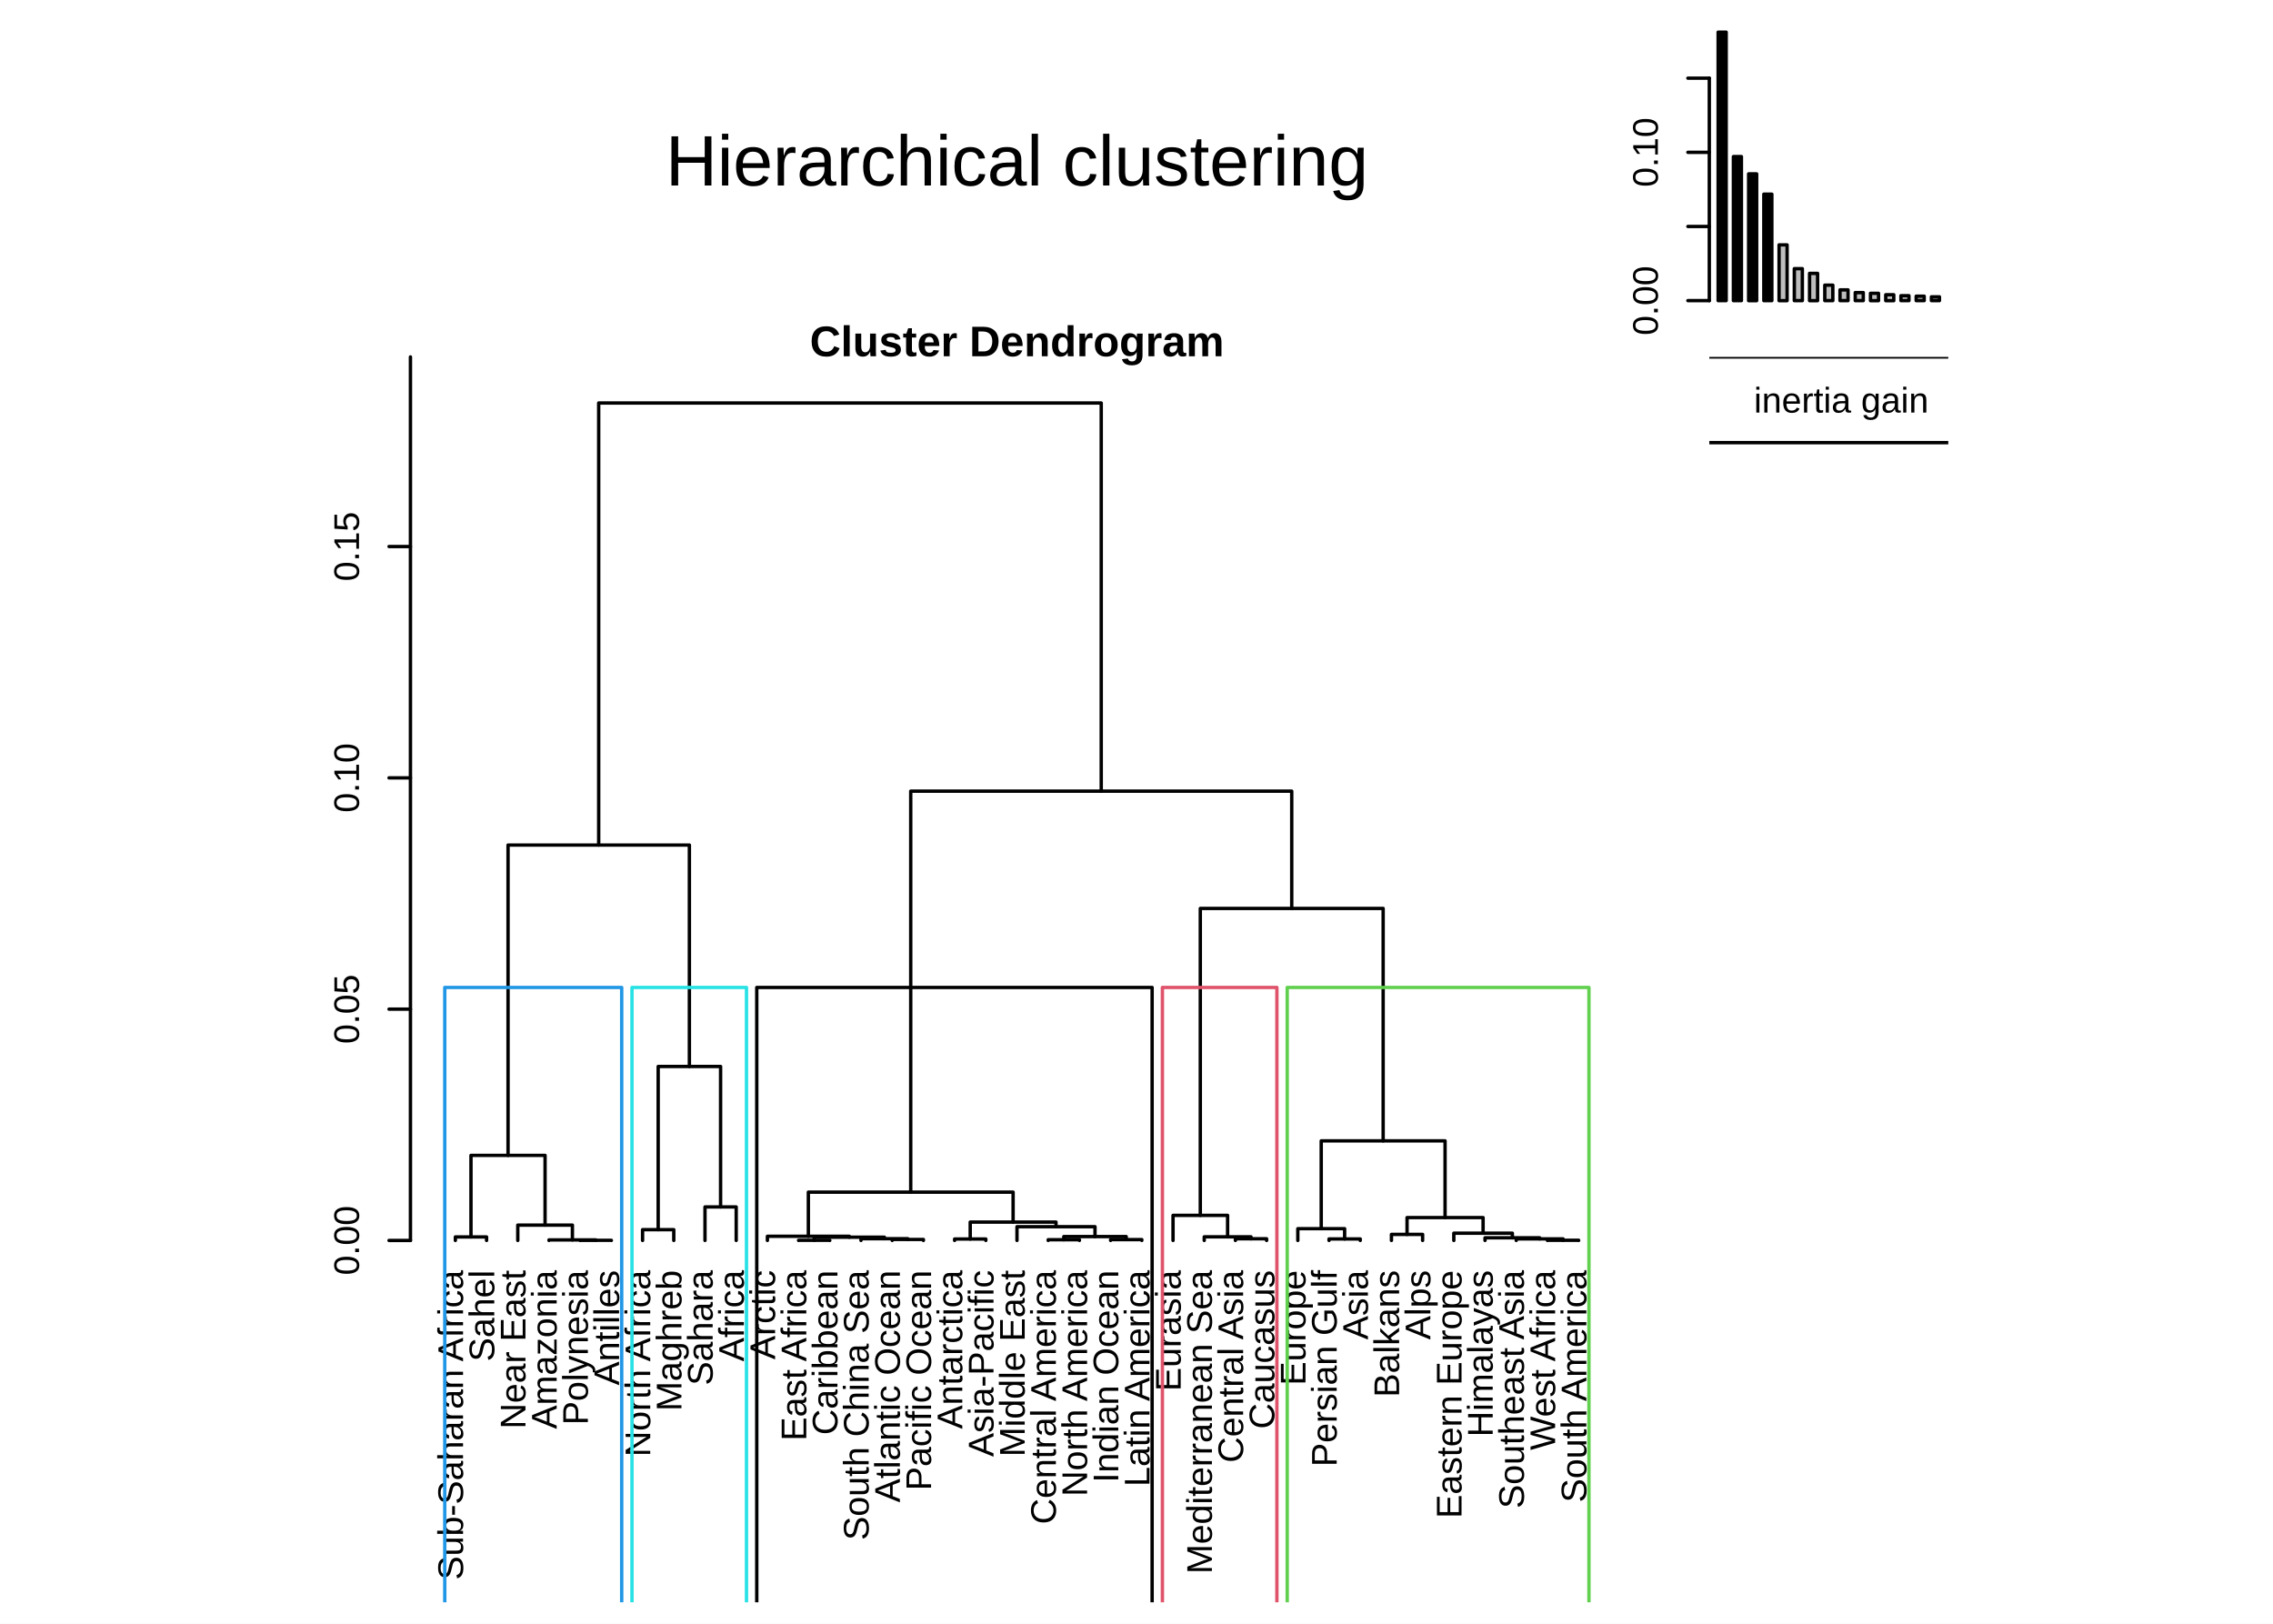
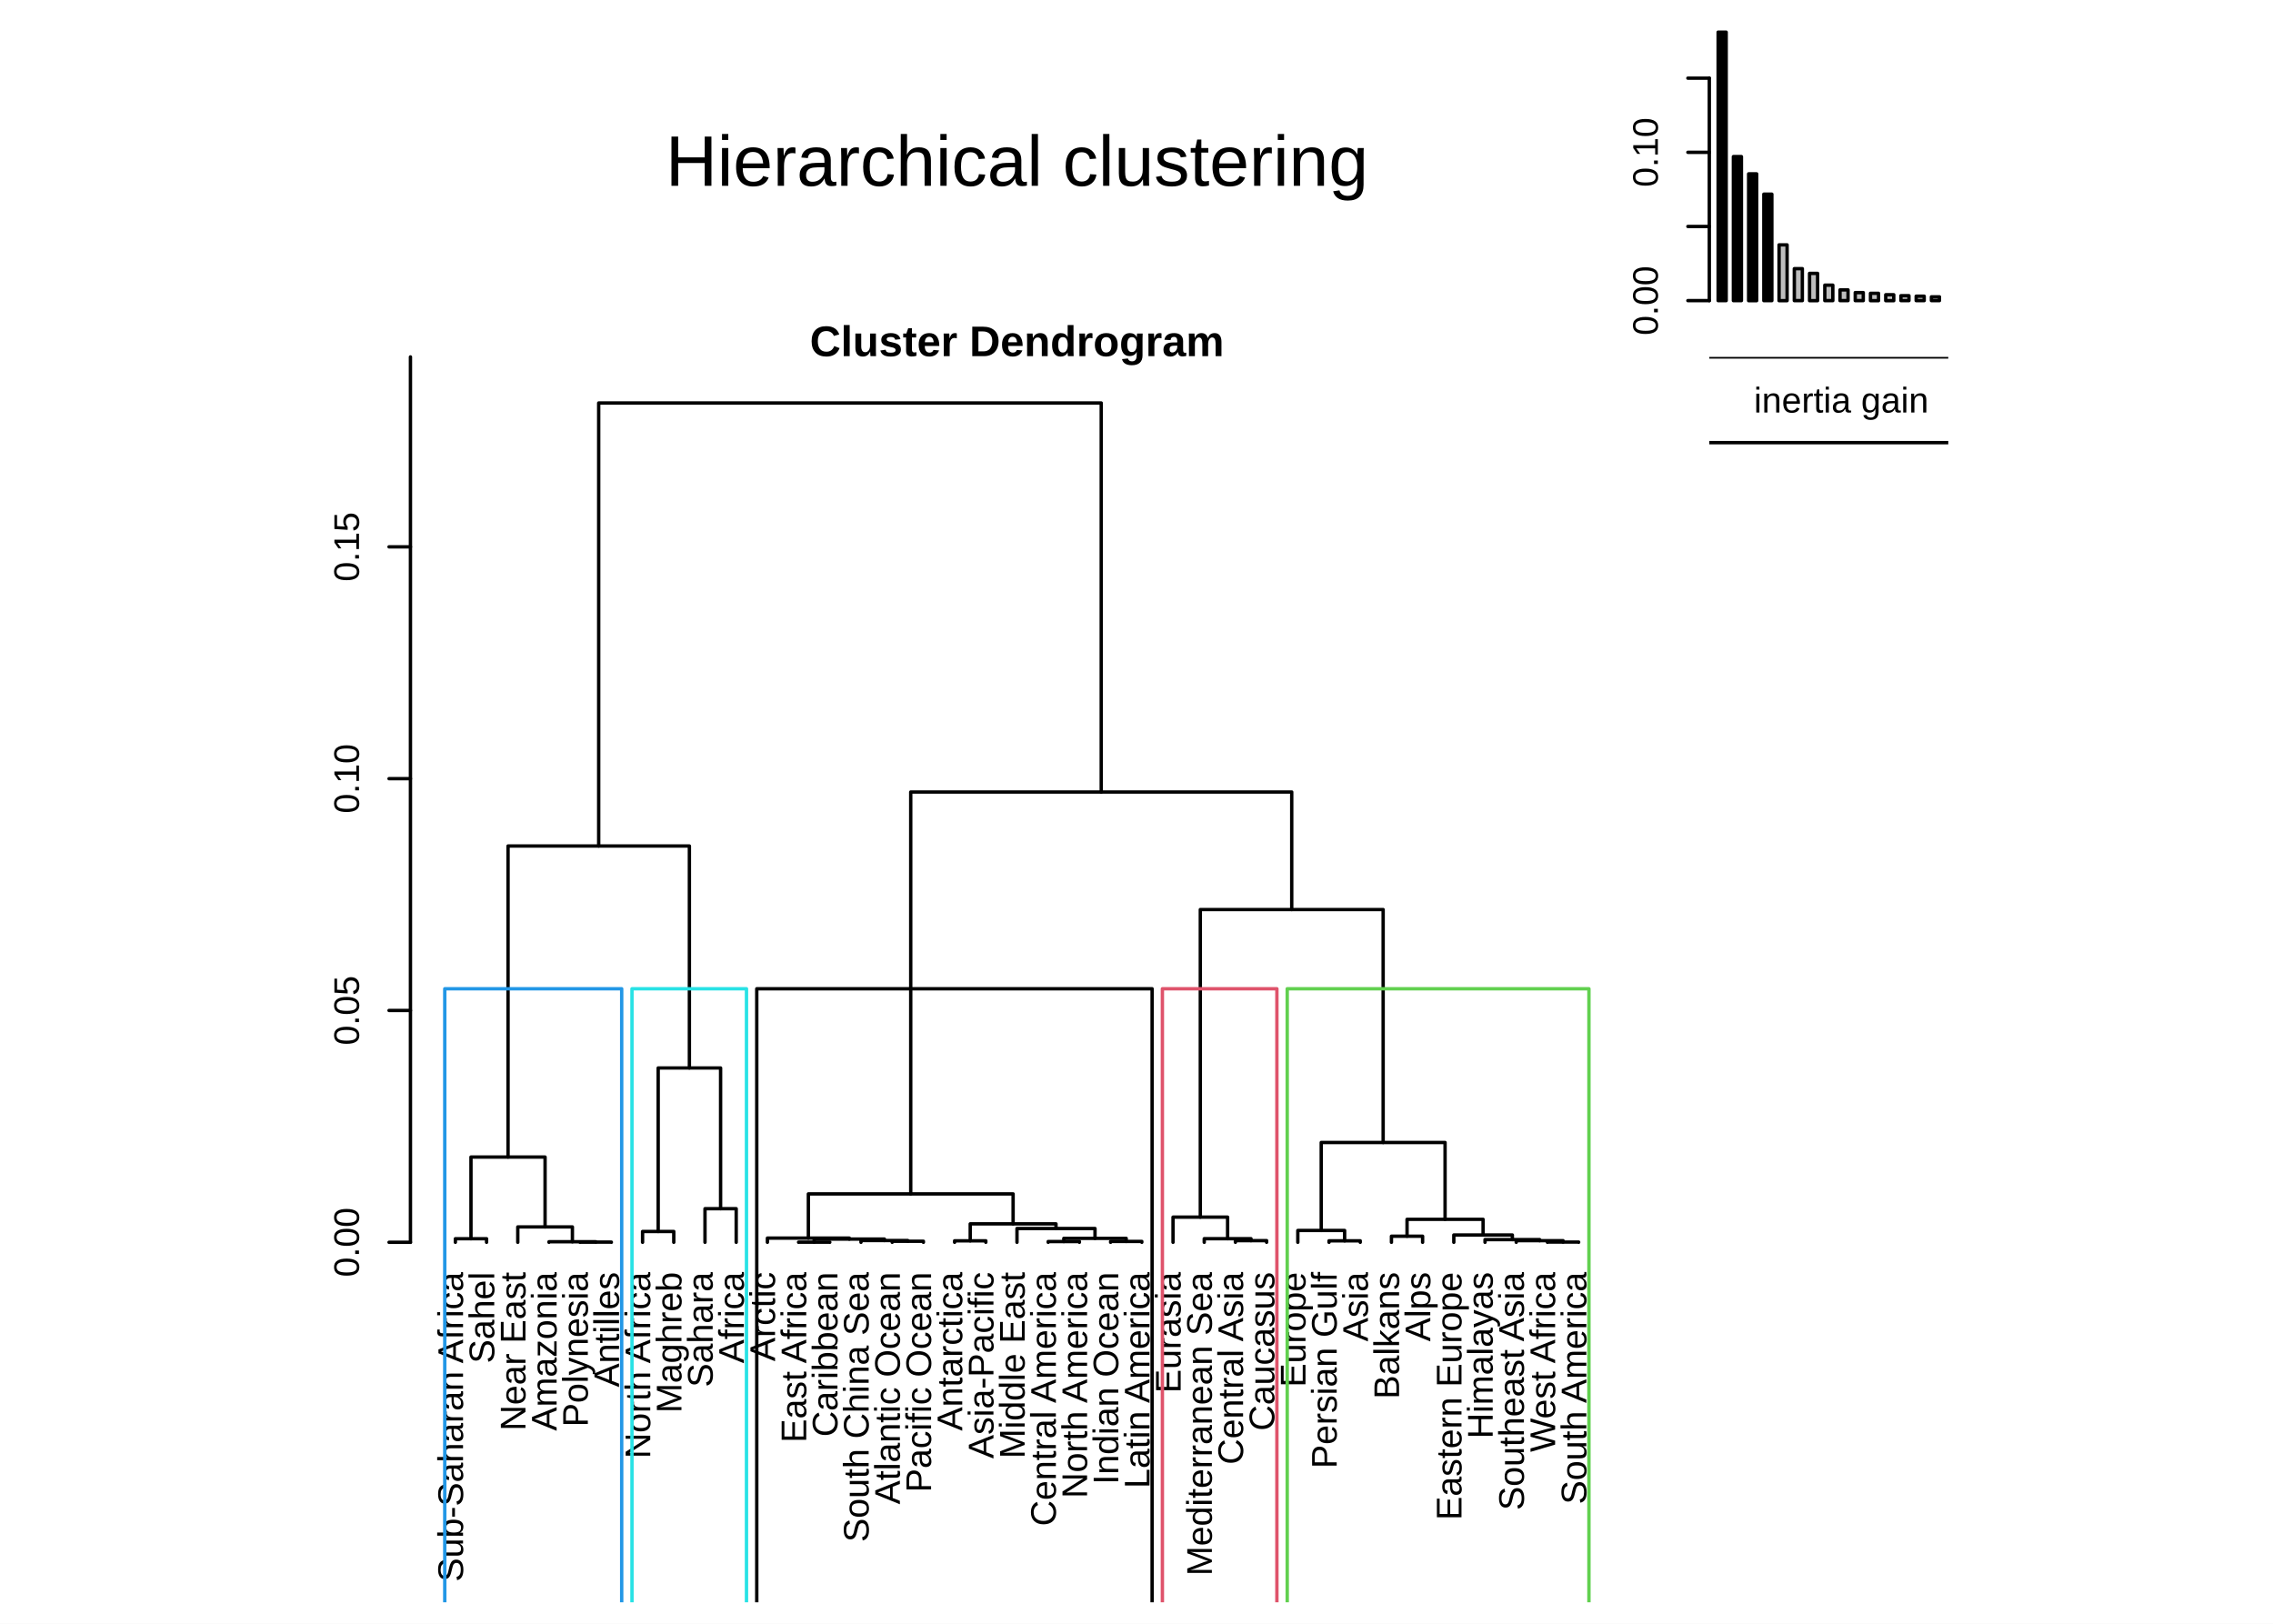
<svg xmlns="http://www.w3.org/2000/svg" class="svglite" width="504.00pt" height="360.00pt" viewBox="0 0 504.00 360.00">
  <defs>
    <style type="text/css">
    .svglite line, .svglite polyline, .svglite polygon, .svglite path, .svglite rect, .svglite circle {
      fill: none;
      stroke: #000000;
      stroke-linecap: round;
      stroke-linejoin: round;
      stroke-miterlimit: 10.00;
    }
  </style>
  </defs>
  <rect width="100%" height="100%" style="stroke: none; fill: #FFFFFF;" />
  <defs>
    <clipPath id="cpMC4wMHw1MDQuMDB8MC4wMHwzNjAuMDA=">
      <rect x="0.00" y="0.00" width="504.00" height="360.00" />
    </clipPath>
  </defs>
  <g clip-path="url(#cpMC4wMHw1MDQuMDB8MC4wMHwzNjAuMDA=)">
</g>
  <defs>
    <clipPath id="cpMzYwLjAwfDQzMi4wMHwwLjAwfDcyLjAw">
      <rect x="360.00" y="0.00" width="72.00" height="72.00" />
    </clipPath>
  </defs>
  <g clip-path="url(#cpMzYwLjAwfDQzMi4wMHwwLjAwfDcyLjAw)">
    <rect x="380.97" y="7.13" width="1.78" height="59.52" style="stroke-width: 0.75; fill: #000000;" />
    <rect x="384.35" y="34.72" width="1.78" height="31.93" style="stroke-width: 0.75; fill: #000000;" />
    <rect x="387.73" y="38.55" width="1.78" height="28.11" style="stroke-width: 0.75; fill: #000000;" />
    <rect x="391.10" y="43.05" width="1.78" height="23.60" style="stroke-width: 0.75; fill: #000000;" />
    <rect x="394.48" y="54.29" width="1.78" height="12.37" style="stroke-width: 0.75; fill: #BEBEBE;" />
    <rect x="397.86" y="59.57" width="1.78" height="7.08" style="stroke-width: 0.75; fill: #BEBEBE;" />
    <rect x="401.24" y="60.61" width="1.78" height="6.05" style="stroke-width: 0.75; fill: #BEBEBE;" />
    <rect x="404.62" y="63.22" width="1.78" height="3.43" style="stroke-width: 0.75; fill: #BEBEBE;" />
    <rect x="407.99" y="64.27" width="1.78" height="2.38" style="stroke-width: 0.75; fill: #BEBEBE;" />
    <rect x="411.37" y="64.87" width="1.78" height="1.78" style="stroke-width: 0.75; fill: #BEBEBE;" />
    <rect x="414.75" y="65.03" width="1.78" height="1.63" style="stroke-width: 0.75; fill: #BEBEBE;" />
    <rect x="418.13" y="65.35" width="1.78" height="1.31" style="stroke-width: 0.75; fill: #BEBEBE;" />
    <rect x="421.50" y="65.56" width="1.78" height="1.09" style="stroke-width: 0.75; fill: #BEBEBE;" />
    <rect x="424.88" y="65.67" width="1.78" height="0.98" style="stroke-width: 0.75; fill: #BEBEBE;" />
    <rect x="428.26" y="65.81" width="1.78" height="0.84" style="stroke-width: 0.75; fill: #BEBEBE;" />
  </g>
  <g clip-path="url(#cpMC4wMHw1MDQuMDB8MC4wMHwzNjAuMDA=)">
    <line x1="379.01" y1="66.65" x2="379.01" y2="17.33" style="stroke-width: 0.75;" />
    <line x1="379.01" y1="66.65" x2="374.26" y2="66.65" style="stroke-width: 0.75;" />
    <line x1="379.01" y1="50.21" x2="374.26" y2="50.21" style="stroke-width: 0.75;" />
    <line x1="379.01" y1="33.77" x2="374.26" y2="33.77" style="stroke-width: 0.75;" />
    <line x1="379.01" y1="17.33" x2="374.26" y2="17.33" style="stroke-width: 0.75;" />
    <text transform="translate(367.60,66.65) rotate(-90)" text-anchor="middle" style="font-size: 7.92px; font-family: Arial;" textLength="15.39px" lengthAdjust="spacingAndGlyphs">0.00</text>
    <text transform="translate(367.60,33.77) rotate(-90)" text-anchor="middle" style="font-size: 7.92px; font-family: Arial;" textLength="15.39px" lengthAdjust="spacingAndGlyphs">0.10</text>
  </g>
  <defs>
    <clipPath id="cpOTEuMDF8MzYwLjAwfDcuMTN8NjcuMjU=">
      <rect x="91.01" y="7.13" width="268.99" height="60.12" />
    </clipPath>
  </defs>
  <g clip-path="url(#cpOTEuMDF8MzYwLjAwfDcuMTN8NjcuMjU=)">
    <circle cx="225.50" cy="37.19" r="1.78" style="stroke-width: 0.75; stroke: #FFFFFF;" />
  </g>
  <defs>
    <clipPath id="cpNzIuMDB8MzYwLjAwfDAuMDB8NzIuMDA=">
      <rect x="72.00" y="0.00" width="288.00" height="72.00" />
    </clipPath>
  </defs>
  <g clip-path="url(#cpNzIuMDB8MzYwLjAwfDAuMDB8NzIuMDA=)">
</g>
  <g clip-path="url(#cpOTEuMDF8MzYwLjAwfDcuMTN8NjcuMjU=)">
-     <text x="225.50" y="41.13" text-anchor="middle" style="font-size: 15.84px; font-family: Arial;" textLength="155.71px" lengthAdjust="spacingAndGlyphs">Hierarchical clustering</text>
+     <text x="225.50" y="41.19" text-anchor="middle" style="font-size: 15.84px; font-family: Arial;" textLength="155.64px" lengthAdjust="spacingAndGlyphs">Hierarchical clustering</text>
  </g>
  <defs>
    <clipPath id="cpMzc5LjAxfDQzMi4wMHw3OS4xM3wzNTUuMjU=">
      <rect x="379.01" y="79.13" width="52.99" height="276.12" />
    </clipPath>
  </defs>
  <g clip-path="url(#cpMzc5LjAxfDQzMi4wMHw3OS4xM3wzNTUuMjU=)">
    <circle cx="405.50" cy="217.19" r="1.78" style="stroke-width: 0.75; stroke: #FFFFFF;" />
  </g>
  <defs>
    <clipPath id="cpMzYwLjAwfDQzMi4wMHw3Mi4wMHwzNjAuMDA=">
      <rect x="360.00" y="72.00" width="72.00" height="288.00" />
    </clipPath>
  </defs>
  <g clip-path="url(#cpMzYwLjAwfDQzMi4wMHw3Mi4wMHwzNjAuMDA=)">
</g>
  <g clip-path="url(#cpMzc5LjAxfDQzMi4wMHw3OS4xM3wzNTUuMjU=)">
    <rect x="374.65" y="79.13" width="61.72" height="19.01" style="stroke-width: 0.75;" />
-     <text x="388.90" y="91.47" style="font-size: 7.92px; font-family: Arial;" textLength="43.08px" lengthAdjust="spacingAndGlyphs">inertia gain  </text>
+     <text x="388.90" y="91.46" style="font-size: 7.92px; font-family: Arial;" textLength="43.08px" lengthAdjust="spacingAndGlyphs">inertia gain  </text>
  </g>
  <defs>
    <clipPath id="cpOTEuMDF8MzYwLjAwfDc5LjEzfDM1NS4yNQ==">
      <rect x="91.01" y="79.13" width="268.99" height="276.12" />
    </clipPath>
  </defs>
  <g clip-path="url(#cpOTEuMDF8MzYwLjAwfDc5LjEzfDM1NS4yNQ==)">
</g>
  <defs>
    <clipPath id="cpNzIuMDB8MzYwLjAwfDcyLjAwfDM2MC4wMA==">
      <rect x="72.00" y="72.00" width="288.00" height="288.00" />
    </clipPath>
  </defs>
  <g clip-path="url(#cpNzIuMDB8MzYwLjAwfDcyLjAwfDM2MC4wMA==)">
-     <text transform="translate(102.67,281.61) rotate(-90)" text-anchor="end" style="font-size: 7.92px; font-family: Arial;" textLength="69.01px" lengthAdjust="spacingAndGlyphs">Sub-Saharan Africa</text>
-     <text transform="translate(109.59,281.61) rotate(-90)" text-anchor="end" style="font-size: 7.92px; font-family: Arial;" textLength="20.22px" lengthAdjust="spacingAndGlyphs">Sahel</text>
-     <polyline points="100.97,275.02 100.97,274.24 107.89,274.24 107.89,275.02 " style="stroke-width: 0.75;" />
-     <text transform="translate(116.51,281.61) rotate(-90)" text-anchor="end" style="font-size: 7.92px; font-family: Arial;" textLength="35.16px" lengthAdjust="spacingAndGlyphs">Near East</text>
-     <text transform="translate(123.43,281.61) rotate(-90)" text-anchor="end" style="font-size: 7.92px; font-family: Arial;" textLength="35.16px" lengthAdjust="spacingAndGlyphs">Amazonia</text>
-     <text transform="translate(130.35,281.61) rotate(-90)" text-anchor="end" style="font-size: 7.92px; font-family: Arial;" textLength="34.29px" lengthAdjust="spacingAndGlyphs">Polynesia</text>
-     <text transform="translate(137.27,281.61) rotate(-90)" text-anchor="end" style="font-size: 7.92px; font-family: Arial;" textLength="25.49px" lengthAdjust="spacingAndGlyphs">Antilles</text>
-     <polyline points="128.64,275.02 128.64,274.99 135.56,274.99 135.56,275.02 " style="stroke-width: 0.75;" />
-     <polyline points="121.73,275.02 121.73,274.90 132.10,274.90 132.10,274.99 " style="stroke-width: 0.75;" />
-     <polyline points="114.81,275.02 114.81,271.62 126.92,271.62 126.92,274.90 " style="stroke-width: 0.75;" />
-     <polyline points="104.43,274.24 104.43,256.16 120.86,256.16 120.86,271.62 " style="stroke-width: 0.75;" />
-     <text transform="translate(144.18,281.61) rotate(-90)" text-anchor="end" style="font-size: 7.92px; font-family: Arial;" textLength="41.75px" lengthAdjust="spacingAndGlyphs">North Africa</text>
-     <text transform="translate(151.10,281.61) rotate(-90)" text-anchor="end" style="font-size: 7.92px; font-family: Arial;" textLength="31.22px" lengthAdjust="spacingAndGlyphs">Maghreb</text>
-     <polyline points="142.48,275.02 142.48,272.63 149.40,272.63 149.40,275.02 " style="stroke-width: 0.75;" />
-     <text transform="translate(158.02,281.61) rotate(-90)" text-anchor="end" style="font-size: 7.92px; font-family: Arial;" textLength="25.50px" lengthAdjust="spacingAndGlyphs">Sahara</text>
-     <text transform="translate(164.94,281.61) rotate(-90)" text-anchor="end" style="font-size: 7.92px; font-family: Arial;" textLength="20.21px" lengthAdjust="spacingAndGlyphs">Africa</text>
-     <polyline points="156.32,275.02 156.32,267.59 163.24,267.59 163.24,275.02 " style="stroke-width: 0.75;" />
-     <polyline points="145.94,272.63 145.94,236.45 159.78,236.45 159.78,267.59 " style="stroke-width: 0.75;" />
-     <polyline points="112.65,256.16 112.65,187.36 152.86,187.36 152.86,236.45 " style="stroke-width: 0.75;" />
-     <text transform="translate(171.86,281.61) rotate(-90)" text-anchor="end" style="font-size: 7.92px; font-family: Arial;" textLength="19.76px" lengthAdjust="spacingAndGlyphs">Arctic</text>
-     <text transform="translate(178.78,281.61) rotate(-90)" text-anchor="end" style="font-size: 7.92px; font-family: Arial;" textLength="38.22px" lengthAdjust="spacingAndGlyphs">East Africa</text>
-     <text transform="translate(185.69,281.61) rotate(-90)" text-anchor="end" style="font-size: 7.92px; font-family: Arial;" textLength="36.50px" lengthAdjust="spacingAndGlyphs">Caribbean</text>
-     <polyline points="177.07,275.02 177.07,274.99 183.99,274.99 183.99,275.02 " style="stroke-width: 0.75;" />
-     <text transform="translate(192.61,281.61) rotate(-90)" text-anchor="end" style="font-size: 7.92px; font-family: Arial;" textLength="59.79px" lengthAdjust="spacingAndGlyphs">South China Sea</text>
-     <text transform="translate(199.53,281.61) rotate(-90)" text-anchor="end" style="font-size: 7.92px; font-family: Arial;" textLength="51.42px" lengthAdjust="spacingAndGlyphs">Atlantic Ocean</text>
-     <text transform="translate(206.45,281.61) rotate(-90)" text-anchor="end" style="font-size: 7.92px; font-family: Arial;" textLength="48.78px" lengthAdjust="spacingAndGlyphs">Pacific Ocean</text>
-     <polyline points="197.83,275.02 197.83,274.80 204.75,274.80 204.75,275.02 " style="stroke-width: 0.75;" />
-     <polyline points="190.91,275.02 190.91,274.63 201.29,274.63 201.29,274.80 " style="stroke-width: 0.75;" />
-     <polyline points="180.53,274.99 180.53,274.30 196.10,274.30 196.10,274.63 " style="stroke-width: 0.75;" />
-     <polyline points="170.16,275.02 170.16,274.10 188.32,274.10 188.32,274.30 " style="stroke-width: 0.75;" />
-     <text transform="translate(213.37,281.61) rotate(-90)" text-anchor="end" style="font-size: 7.92px; font-family: Arial;" textLength="35.16px" lengthAdjust="spacingAndGlyphs">Antarctica</text>
-     <text transform="translate(220.29,281.61) rotate(-90)" text-anchor="end" style="font-size: 7.92px; font-family: Arial;" textLength="41.30px" lengthAdjust="spacingAndGlyphs">Asia-Pacific</text>
-     <polyline points="211.67,275.02 211.67,274.70 218.59,274.70 218.59,275.02 " style="stroke-width: 0.75;" />
-     <text transform="translate(227.21,281.61) rotate(-90)" text-anchor="end" style="font-size: 7.92px; font-family: Arial;" textLength="41.31px" lengthAdjust="spacingAndGlyphs">Middle East</text>
-     <text transform="translate(234.12,281.61) rotate(-90)" text-anchor="end" style="font-size: 7.92px; font-family: Arial;" textLength="56.69px" lengthAdjust="spacingAndGlyphs">Central America</text>
-     <text transform="translate(241.04,281.61) rotate(-90)" text-anchor="end" style="font-size: 7.92px; font-family: Arial;" textLength="50.54px" lengthAdjust="spacingAndGlyphs">North America</text>
-     <polyline points="232.42,275.02 232.42,274.86 239.34,274.86 239.34,275.02 " style="stroke-width: 0.75;" />
-     <text transform="translate(247.96,281.61) rotate(-90)" text-anchor="end" style="font-size: 7.92px; font-family: Arial;" textLength="47.04px" lengthAdjust="spacingAndGlyphs">Indian Ocean</text>
-     <text transform="translate(254.88,281.61) rotate(-90)" text-anchor="end" style="font-size: 7.92px; font-family: Arial;" textLength="48.35px" lengthAdjust="spacingAndGlyphs">Latin America</text>
-     <polyline points="246.26,275.02 246.26,274.83 253.18,274.83 253.18,275.02 " style="stroke-width: 0.75;" />
-     <polyline points="235.88,274.86 235.88,274.16 249.72,274.16 249.72,274.83 " style="stroke-width: 0.75;" />
-     <polyline points="225.50,275.02 225.50,271.97 242.80,271.97 242.80,274.16 " style="stroke-width: 0.75;" />
-     <polyline points="215.13,274.70 215.13,270.95 234.15,270.95 234.15,271.97 " style="stroke-width: 0.75;" />
-     <polyline points="179.24,274.10 179.24,264.31 224.64,264.31 224.64,270.95 " style="stroke-width: 0.75;" />
-     <text transform="translate(261.80,281.61) rotate(-90)" text-anchor="end" style="font-size: 7.92px; font-family: Arial;" textLength="26.81px" lengthAdjust="spacingAndGlyphs">Eurasia</text>
-     <text transform="translate(268.72,281.61) rotate(-90)" text-anchor="end" style="font-size: 7.92px; font-family: Arial;" textLength="67.27px" lengthAdjust="spacingAndGlyphs">Mediterranean Sea</text>
-     <text transform="translate(275.64,281.61) rotate(-90)" text-anchor="end" style="font-size: 7.92px; font-family: Arial;" textLength="43.07px" lengthAdjust="spacingAndGlyphs">Central Asia</text>
-     <text transform="translate(282.55,281.61) rotate(-90)" text-anchor="end" style="font-size: 7.92px; font-family: Arial;" textLength="35.16px" lengthAdjust="spacingAndGlyphs">Caucasus</text>
-     <polyline points="273.93,275.02 273.93,274.65 280.85,274.65 280.85,275.02 " style="stroke-width: 0.75;" />
-     <polyline points="267.02,275.02 267.02,274.22 277.39,274.22 277.39,274.65 " style="stroke-width: 0.75;" />
-     <polyline points="260.10,275.02 260.10,269.46 272.20,269.46 272.20,274.22 " style="stroke-width: 0.75;" />
-     <text transform="translate(289.47,281.61) rotate(-90)" text-anchor="end" style="font-size: 7.92px; font-family: Arial;" textLength="25.50px" lengthAdjust="spacingAndGlyphs">Europe</text>
-     <text transform="translate(296.39,281.61) rotate(-90)" text-anchor="end" style="font-size: 7.92px; font-family: Arial;" textLength="43.51px" lengthAdjust="spacingAndGlyphs">Persian Gulf</text>
-     <text transform="translate(303.31,281.61) rotate(-90)" text-anchor="end" style="font-size: 7.92px; font-family: Arial;" textLength="15.38px" lengthAdjust="spacingAndGlyphs">Asia</text>
-     <polyline points="294.69,275.02 294.69,274.69 301.61,274.69 301.61,275.02 " style="stroke-width: 0.75;" />
-     <polyline points="287.77,275.02 287.77,272.41 298.15,272.41 298.15,274.69 " style="stroke-width: 0.75;" />
-     <text transform="translate(310.23,281.61) rotate(-90)" text-anchor="end" style="font-size: 7.92px; font-family: Arial;" textLength="28.13px" lengthAdjust="spacingAndGlyphs">Balkans</text>
-     <text transform="translate(317.15,281.61) rotate(-90)" text-anchor="end" style="font-size: 7.92px; font-family: Arial;" textLength="15.38px" lengthAdjust="spacingAndGlyphs">Alps</text>
-     <polyline points="308.53,275.02 308.53,273.68 315.44,273.68 315.44,275.02 " style="stroke-width: 0.75;" />
-     <text transform="translate(324.07,281.61) rotate(-90)" text-anchor="end" style="font-size: 7.92px; font-family: Arial;" textLength="54.95px" lengthAdjust="spacingAndGlyphs">Eastern Europe</text>
-     <text transform="translate(330.98,281.61) rotate(-90)" text-anchor="end" style="font-size: 7.92px; font-family: Arial;" textLength="36.91px" lengthAdjust="spacingAndGlyphs">Himalayas</text>
-     <text transform="translate(337.90,281.61) rotate(-90)" text-anchor="end" style="font-size: 7.92px; font-family: Arial;" textLength="53.19px" lengthAdjust="spacingAndGlyphs">Southeast Asia</text>
-     <text transform="translate(344.82,281.61) rotate(-90)" text-anchor="end" style="font-size: 7.92px; font-family: Arial;" textLength="40.41px" lengthAdjust="spacingAndGlyphs">West Africa</text>
-     <text transform="translate(351.74,281.61) rotate(-90)" text-anchor="end" style="font-size: 7.92px; font-family: Arial;" textLength="51.86px" lengthAdjust="spacingAndGlyphs">South America</text>
-     <polyline points="343.12,275.02 343.12,274.98 350.04,274.98 350.04,275.02 " style="stroke-width: 0.75;" />
-     <polyline points="336.20,275.02 336.20,274.67 346.58,274.67 346.58,274.98 " style="stroke-width: 0.75;" />
-     <polyline points="329.28,275.02 329.28,274.43 341.39,274.43 341.39,274.67 " style="stroke-width: 0.75;" />
-     <polyline points="322.36,275.02 322.36,273.41 335.34,273.41 335.34,274.43 " style="stroke-width: 0.75;" />
-     <polyline points="311.99,273.68 311.99,269.95 328.85,269.95 328.85,273.41 " style="stroke-width: 0.75;" />
-     <polyline points="292.96,272.41 292.96,252.94 320.42,252.94 320.42,269.95 " style="stroke-width: 0.75;" />
-     <polyline points="266.15,269.46 266.15,201.41 306.69,201.41 306.69,252.94 " style="stroke-width: 0.75;" />
-     <polyline points="201.94,264.31 201.94,175.41 286.42,175.41 286.42,201.41 " style="stroke-width: 0.75;" />
-     <polyline points="132.75,187.36 132.75,89.35 244.18,89.35 244.18,175.41 " style="stroke-width: 0.75;" />
+     <text transform="translate(102.67,282.02) rotate(-90)" text-anchor="end" style="font-size: 7.92px; font-family: Arial;" textLength="68.57px" lengthAdjust="spacingAndGlyphs">Sub-Saharan Africa</text>
+     <text transform="translate(109.59,282.02) rotate(-90)" text-anchor="end" style="font-size: 7.92px; font-family: Arial;" textLength="20.22px" lengthAdjust="spacingAndGlyphs">Sahel</text>
+     <polyline points="100.97,275.43 100.97,274.64 107.89,274.64 107.89,275.43 " style="stroke-width: 0.75;" />
+     <text transform="translate(116.51,282.02) rotate(-90)" text-anchor="end" style="font-size: 7.92px; font-family: Arial;" textLength="35.16px" lengthAdjust="spacingAndGlyphs">Near East</text>
+     <text transform="translate(123.42,282.02) rotate(-90)" text-anchor="end" style="font-size: 7.92px; font-family: Arial;" textLength="35.16px" lengthAdjust="spacingAndGlyphs">Amazonia</text>
+     <text transform="translate(130.34,282.02) rotate(-90)" text-anchor="end" style="font-size: 7.92px; font-family: Arial;" textLength="34.29px" lengthAdjust="spacingAndGlyphs">Polynesia</text>
+     <text transform="translate(137.26,282.02) rotate(-90)" text-anchor="end" style="font-size: 7.92px; font-family: Arial;" textLength="25.49px" lengthAdjust="spacingAndGlyphs">Antilles</text>
+     <polyline points="128.64,275.43 128.64,275.39 135.56,275.39 135.56,275.43 " style="stroke-width: 0.75;" />
+     <polyline points="121.73,275.43 121.73,275.31 132.10,275.31 132.10,275.39 " style="stroke-width: 0.75;" />
+     <polyline points="114.81,275.43 114.81,272.02 126.92,272.02 126.92,275.31 " style="stroke-width: 0.75;" />
+     <polyline points="104.43,274.64 104.43,256.53 120.86,256.53 120.86,272.02 " style="stroke-width: 0.75;" />
+     <text transform="translate(144.18,282.02) rotate(-90)" text-anchor="end" style="font-size: 7.92px; font-family: Arial;" textLength="41.31px" lengthAdjust="spacingAndGlyphs">North Africa</text>
+     <text transform="translate(151.10,282.02) rotate(-90)" text-anchor="end" style="font-size: 7.92px; font-family: Arial;" textLength="31.22px" lengthAdjust="spacingAndGlyphs">Maghreb</text>
+     <polyline points="142.48,275.43 142.48,273.03 149.40,273.03 149.40,275.43 " style="stroke-width: 0.75;" />
+     <text transform="translate(158.02,282.02) rotate(-90)" text-anchor="end" style="font-size: 7.92px; font-family: Arial;" textLength="25.50px" lengthAdjust="spacingAndGlyphs">Sahara</text>
+     <text transform="translate(164.94,282.02) rotate(-90)" text-anchor="end" style="font-size: 7.92px; font-family: Arial;" textLength="20.21px" lengthAdjust="spacingAndGlyphs">Africa</text>
+     <polyline points="156.32,275.43 156.32,267.98 163.24,267.98 163.24,275.43 " style="stroke-width: 0.75;" />
+     <polyline points="145.94,273.03 145.94,236.78 159.78,236.78 159.78,267.98 " style="stroke-width: 0.75;" />
+     <polyline points="112.65,256.53 112.65,187.57 152.86,187.57 152.86,236.78 " style="stroke-width: 0.75;" />
+     <text transform="translate(171.85,282.02) rotate(-90)" text-anchor="end" style="font-size: 7.92px; font-family: Arial;" textLength="19.76px" lengthAdjust="spacingAndGlyphs">Arctic</text>
+     <text transform="translate(178.77,282.02) rotate(-90)" text-anchor="end" style="font-size: 7.92px; font-family: Arial;" textLength="37.79px" lengthAdjust="spacingAndGlyphs">East Africa</text>
+     <text transform="translate(185.69,282.02) rotate(-90)" text-anchor="end" style="font-size: 7.92px; font-family: Arial;" textLength="36.50px" lengthAdjust="spacingAndGlyphs">Caribbean</text>
+     <polyline points="177.07,275.43 177.07,275.40 183.99,275.40 183.99,275.43 " style="stroke-width: 0.75;" />
+     <text transform="translate(192.61,282.02) rotate(-90)" text-anchor="end" style="font-size: 7.92px; font-family: Arial;" textLength="59.79px" lengthAdjust="spacingAndGlyphs">South China Sea</text>
+     <text transform="translate(199.53,282.02) rotate(-90)" text-anchor="end" style="font-size: 7.92px; font-family: Arial;" textLength="51.42px" lengthAdjust="spacingAndGlyphs">Atlantic Ocean</text>
+     <text transform="translate(206.45,282.02) rotate(-90)" text-anchor="end" style="font-size: 7.92px; font-family: Arial;" textLength="48.78px" lengthAdjust="spacingAndGlyphs">Pacific Ocean</text>
+     <polyline points="197.83,275.43 197.83,275.20 204.75,275.20 204.75,275.43 " style="stroke-width: 0.75;" />
+     <polyline points="190.91,275.43 190.91,275.04 201.29,275.04 201.29,275.20 " style="stroke-width: 0.75;" />
+     <polyline points="180.53,275.40 180.53,274.71 196.10,274.71 196.10,275.04 " style="stroke-width: 0.75;" />
+     <polyline points="170.16,275.43 170.16,274.50 188.32,274.50 188.32,274.71 " style="stroke-width: 0.75;" />
+     <text transform="translate(213.36,282.02) rotate(-90)" text-anchor="end" style="font-size: 7.92px; font-family: Arial;" textLength="35.16px" lengthAdjust="spacingAndGlyphs">Antarctica</text>
+     <text transform="translate(220.28,282.02) rotate(-90)" text-anchor="end" style="font-size: 7.92px; font-family: Arial;" textLength="41.30px" lengthAdjust="spacingAndGlyphs">Asia-Pacific</text>
+     <polyline points="211.67,275.43 211.67,275.10 218.59,275.10 218.59,275.43 " style="stroke-width: 0.75;" />
+     <text transform="translate(227.20,282.02) rotate(-90)" text-anchor="end" style="font-size: 7.92px; font-family: Arial;" textLength="41.31px" lengthAdjust="spacingAndGlyphs">Middle East</text>
+     <text transform="translate(234.12,282.02) rotate(-90)" text-anchor="end" style="font-size: 7.92px; font-family: Arial;" textLength="56.25px" lengthAdjust="spacingAndGlyphs">Central America</text>
+     <text transform="translate(241.04,282.02) rotate(-90)" text-anchor="end" style="font-size: 7.92px; font-family: Arial;" textLength="50.10px" lengthAdjust="spacingAndGlyphs">North America</text>
+     <polyline points="232.42,275.43 232.42,275.26 239.34,275.26 239.34,275.43 " style="stroke-width: 0.75;" />
+     <text transform="translate(247.96,282.02) rotate(-90)" text-anchor="end" style="font-size: 7.92px; font-family: Arial;" textLength="47.04px" lengthAdjust="spacingAndGlyphs">Indian Ocean</text>
+     <text transform="translate(254.88,282.02) rotate(-90)" text-anchor="end" style="font-size: 7.92px; font-family: Arial;" textLength="47.91px" lengthAdjust="spacingAndGlyphs">Latin America</text>
+     <polyline points="246.26,275.43 246.26,275.24 253.18,275.24 253.18,275.43 " style="stroke-width: 0.75;" />
+     <polyline points="235.88,275.26 235.88,274.56 249.72,274.56 249.72,275.24 " style="stroke-width: 0.75;" />
+     <polyline points="225.50,275.43 225.50,272.37 242.80,272.37 242.80,274.56 " style="stroke-width: 0.75;" />
+     <polyline points="215.13,275.10 215.13,271.34 234.15,271.34 234.15,272.37 " style="stroke-width: 0.75;" />
+     <polyline points="179.24,274.50 179.24,264.70 224.64,264.70 224.64,271.34 " style="stroke-width: 0.75;" />
+     <text transform="translate(261.79,282.02) rotate(-90)" text-anchor="end" style="font-size: 7.92px; font-family: Arial;" textLength="26.81px" lengthAdjust="spacingAndGlyphs">Eurasia</text>
+     <text transform="translate(268.71,282.02) rotate(-90)" text-anchor="end" style="font-size: 7.92px; font-family: Arial;" textLength="67.27px" lengthAdjust="spacingAndGlyphs">Mediterranean Sea</text>
+     <text transform="translate(275.63,282.02) rotate(-90)" text-anchor="end" style="font-size: 7.92px; font-family: Arial;" textLength="42.63px" lengthAdjust="spacingAndGlyphs">Central Asia</text>
+     <text transform="translate(282.55,282.02) rotate(-90)" text-anchor="end" style="font-size: 7.92px; font-family: Arial;" textLength="35.16px" lengthAdjust="spacingAndGlyphs">Caucasus</text>
+     <polyline points="273.93,275.43 273.93,275.06 280.85,275.06 280.85,275.43 " style="stroke-width: 0.75;" />
+     <polyline points="267.02,275.43 267.02,274.63 277.39,274.63 277.39,275.06 " style="stroke-width: 0.75;" />
+     <polyline points="260.10,275.43 260.10,269.85 272.20,269.85 272.20,274.63 " style="stroke-width: 0.75;" />
+     <text transform="translate(289.47,282.02) rotate(-90)" text-anchor="end" style="font-size: 7.92px; font-family: Arial;" textLength="25.50px" lengthAdjust="spacingAndGlyphs">Europe</text>
+     <text transform="translate(296.39,282.02) rotate(-90)" text-anchor="end" style="font-size: 7.92px; font-family: Arial;" textLength="43.51px" lengthAdjust="spacingAndGlyphs">Persian Gulf</text>
+     <text transform="translate(303.31,282.02) rotate(-90)" text-anchor="end" style="font-size: 7.92px; font-family: Arial;" textLength="15.38px" lengthAdjust="spacingAndGlyphs">Asia</text>
+     <polyline points="294.69,275.43 294.69,275.10 301.61,275.10 301.61,275.43 " style="stroke-width: 0.75;" />
+     <polyline points="287.77,275.43 287.77,272.81 298.15,272.81 298.15,275.10 " style="stroke-width: 0.75;" />
+     <text transform="translate(310.22,282.02) rotate(-90)" text-anchor="end" style="font-size: 7.92px; font-family: Arial;" textLength="28.13px" lengthAdjust="spacingAndGlyphs">Balkans</text>
+     <text transform="translate(317.14,282.02) rotate(-90)" text-anchor="end" style="font-size: 7.92px; font-family: Arial;" textLength="15.38px" lengthAdjust="spacingAndGlyphs">Alps</text>
+     <polyline points="308.53,275.43 308.53,274.08 315.44,274.08 315.44,275.43 " style="stroke-width: 0.75;" />
+     <text transform="translate(324.06,282.02) rotate(-90)" text-anchor="end" style="font-size: 7.92px; font-family: Arial;" textLength="54.95px" lengthAdjust="spacingAndGlyphs">Eastern Europe</text>
+     <text transform="translate(330.98,282.02) rotate(-90)" text-anchor="end" style="font-size: 7.92px; font-family: Arial;" textLength="36.91px" lengthAdjust="spacingAndGlyphs">Himalayas</text>
+     <text transform="translate(337.90,282.02) rotate(-90)" text-anchor="end" style="font-size: 7.92px; font-family: Arial;" textLength="52.75px" lengthAdjust="spacingAndGlyphs">Southeast Asia</text>
+     <text transform="translate(344.82,282.02) rotate(-90)" text-anchor="end" style="font-size: 7.92px; font-family: Arial;" textLength="39.83px" lengthAdjust="spacingAndGlyphs">West Africa</text>
+     <text transform="translate(351.74,282.02) rotate(-90)" text-anchor="end" style="font-size: 7.92px; font-family: Arial;" textLength="51.42px" lengthAdjust="spacingAndGlyphs">South America</text>
+     <polyline points="343.12,275.43 343.12,275.38 350.04,275.38 350.04,275.43 " style="stroke-width: 0.75;" />
+     <polyline points="336.20,275.43 336.20,275.07 346.58,275.07 346.58,275.38 " style="stroke-width: 0.75;" />
+     <polyline points="329.28,275.43 329.28,274.83 341.39,274.83 341.39,275.07 " style="stroke-width: 0.75;" />
+     <polyline points="322.36,275.43 322.36,273.81 335.34,273.81 335.34,274.83 " style="stroke-width: 0.75;" />
+     <polyline points="311.99,274.08 311.99,270.34 328.85,270.34 328.85,273.81 " style="stroke-width: 0.75;" />
+     <polyline points="292.96,272.81 292.96,253.30 320.42,253.30 320.42,270.34 " style="stroke-width: 0.75;" />
+     <polyline points="266.15,269.85 266.15,201.66 306.69,201.66 306.69,253.30 " style="stroke-width: 0.75;" />
+     <polyline points="201.94,264.70 201.94,175.60 286.42,175.60 286.42,201.66 " style="stroke-width: 0.75;" />
+     <polyline points="132.75,187.57 132.75,89.35 244.18,89.35 244.18,175.60 " style="stroke-width: 0.75;" />
  </g>
  <g clip-path="url(#cpMC4wMHw1MDQuMDB8MC4wMHwzNjAuMDA=)">
-     <line x1="91.01" y1="275.02" x2="91.01" y2="79.13" style="stroke-width: 0.75;" />
-     <line x1="91.01" y1="275.02" x2="86.26" y2="275.02" style="stroke-width: 0.75;" />
-     <line x1="91.01" y1="223.74" x2="86.26" y2="223.74" style="stroke-width: 0.75;" />
-     <line x1="91.01" y1="172.46" x2="86.26" y2="172.46" style="stroke-width: 0.75;" />
-     <line x1="91.01" y1="121.17" x2="86.26" y2="121.17" style="stroke-width: 0.75;" />
-     <text transform="translate(79.60,275.02) rotate(-90)" text-anchor="middle" style="font-size: 7.92px; font-family: Arial;" textLength="15.39px" lengthAdjust="spacingAndGlyphs">0.00</text>
-     <text transform="translate(79.60,223.74) rotate(-90)" text-anchor="middle" style="font-size: 7.92px; font-family: Arial;" textLength="15.39px" lengthAdjust="spacingAndGlyphs">0.05</text>
-     <text transform="translate(79.60,172.46) rotate(-90)" text-anchor="middle" style="font-size: 7.92px; font-family: Arial;" textLength="15.39px" lengthAdjust="spacingAndGlyphs">0.10</text>
-     <text transform="translate(79.60,121.17) rotate(-90)" text-anchor="middle" style="font-size: 7.92px; font-family: Arial;" textLength="15.39px" lengthAdjust="spacingAndGlyphs">0.15</text>
+     <line x1="91.01" y1="275.43" x2="91.01" y2="79.13" style="stroke-width: 0.75;" />
+     <line x1="91.01" y1="275.43" x2="86.26" y2="275.43" style="stroke-width: 0.75;" />
+     <line x1="91.01" y1="224.03" x2="86.26" y2="224.03" style="stroke-width: 0.75;" />
+     <line x1="91.01" y1="172.64" x2="86.26" y2="172.64" style="stroke-width: 0.75;" />
+     <line x1="91.01" y1="121.24" x2="86.26" y2="121.24" style="stroke-width: 0.75;" />
+     <text transform="translate(79.60,275.43) rotate(-90)" text-anchor="middle" style="font-size: 7.92px; font-family: Arial;" textLength="15.39px" lengthAdjust="spacingAndGlyphs">0.00</text>
+     <text transform="translate(79.60,224.03) rotate(-90)" text-anchor="middle" style="font-size: 7.92px; font-family: Arial;" textLength="15.39px" lengthAdjust="spacingAndGlyphs">0.05</text>
+     <text transform="translate(79.60,172.64) rotate(-90)" text-anchor="middle" style="font-size: 7.92px; font-family: Arial;" textLength="15.39px" lengthAdjust="spacingAndGlyphs">0.10</text>
+     <text transform="translate(79.60,121.24) rotate(-90)" text-anchor="middle" style="font-size: 7.92px; font-family: Arial;" textLength="15.39px" lengthAdjust="spacingAndGlyphs">0.15</text>
  </g>
  <g clip-path="url(#cpNzIuMDB8MzYwLjAwfDcyLjAwfDM2MC4wMA==)">
-     <text x="225.50" y="78.98" text-anchor="middle" style="font-size: 9.50px; font-weight: bold; font-family: Arial;" textLength="91.85px" lengthAdjust="spacingAndGlyphs">Cluster Dendrogram</text>
+     <text x="225.50" y="78.96" text-anchor="middle" style="font-size: 9.50px; font-weight: bold; font-family: Arial;" textLength="91.84px" lengthAdjust="spacingAndGlyphs">Cluster Dendrogram</text>
    <text transform="translate(60.60,217.19) rotate(-90)" text-anchor="middle" style="font-size: 7.92px; font-family: Arial;" textLength="22.86px" lengthAdjust="spacingAndGlyphs">Height</text>
  </g>
  <g clip-path="url(#cpOTEuMDF8MzYwLjAwfDc5LjEzfDM1NS4yNQ==)">
-     <rect x="98.62" y="218.93" width="39.23" height="140.24" style="stroke-width: 0.75; stroke: #2297E6;" />
-     <rect x="140.13" y="218.93" width="25.39" height="140.24" style="stroke-width: 0.75; stroke: #28E2E5;" />
-     <rect x="167.80" y="218.93" width="87.66" height="140.24" style="stroke-width: 0.75;" />
-     <rect x="257.74" y="218.93" width="25.39" height="140.24" style="stroke-width: 0.75; stroke: #DF536B;" />
-     <rect x="285.42" y="218.93" width="66.90" height="140.24" style="stroke-width: 0.75; stroke: #61D04F;" />
+     <rect x="98.62" y="219.22" width="39.23" height="140.55" style="stroke-width: 0.75; stroke: #2297E6;" />
+     <rect x="140.13" y="219.22" width="25.39" height="140.55" style="stroke-width: 0.75; stroke: #28E2E5;" />
+     <rect x="167.80" y="219.22" width="87.66" height="140.55" style="stroke-width: 0.75;" />
+     <rect x="257.74" y="219.22" width="25.39" height="140.55" style="stroke-width: 0.75; stroke: #DF536B;" />
+     <rect x="285.42" y="219.22" width="66.90" height="140.55" style="stroke-width: 0.75; stroke: #61D04F;" />
  </g>
  <defs>
    <clipPath id="cpNTkuMDR8NDczLjc2fDU5LjA0fDI4Ni41Ng==">
      <rect x="59.04" y="59.04" width="414.72" height="227.52" />
    </clipPath>
  </defs>
  <g clip-path="url(#cpNTkuMDR8NDczLjc2fDU5LjA0fDI4Ni41Ng==)">
</g>
</svg>
